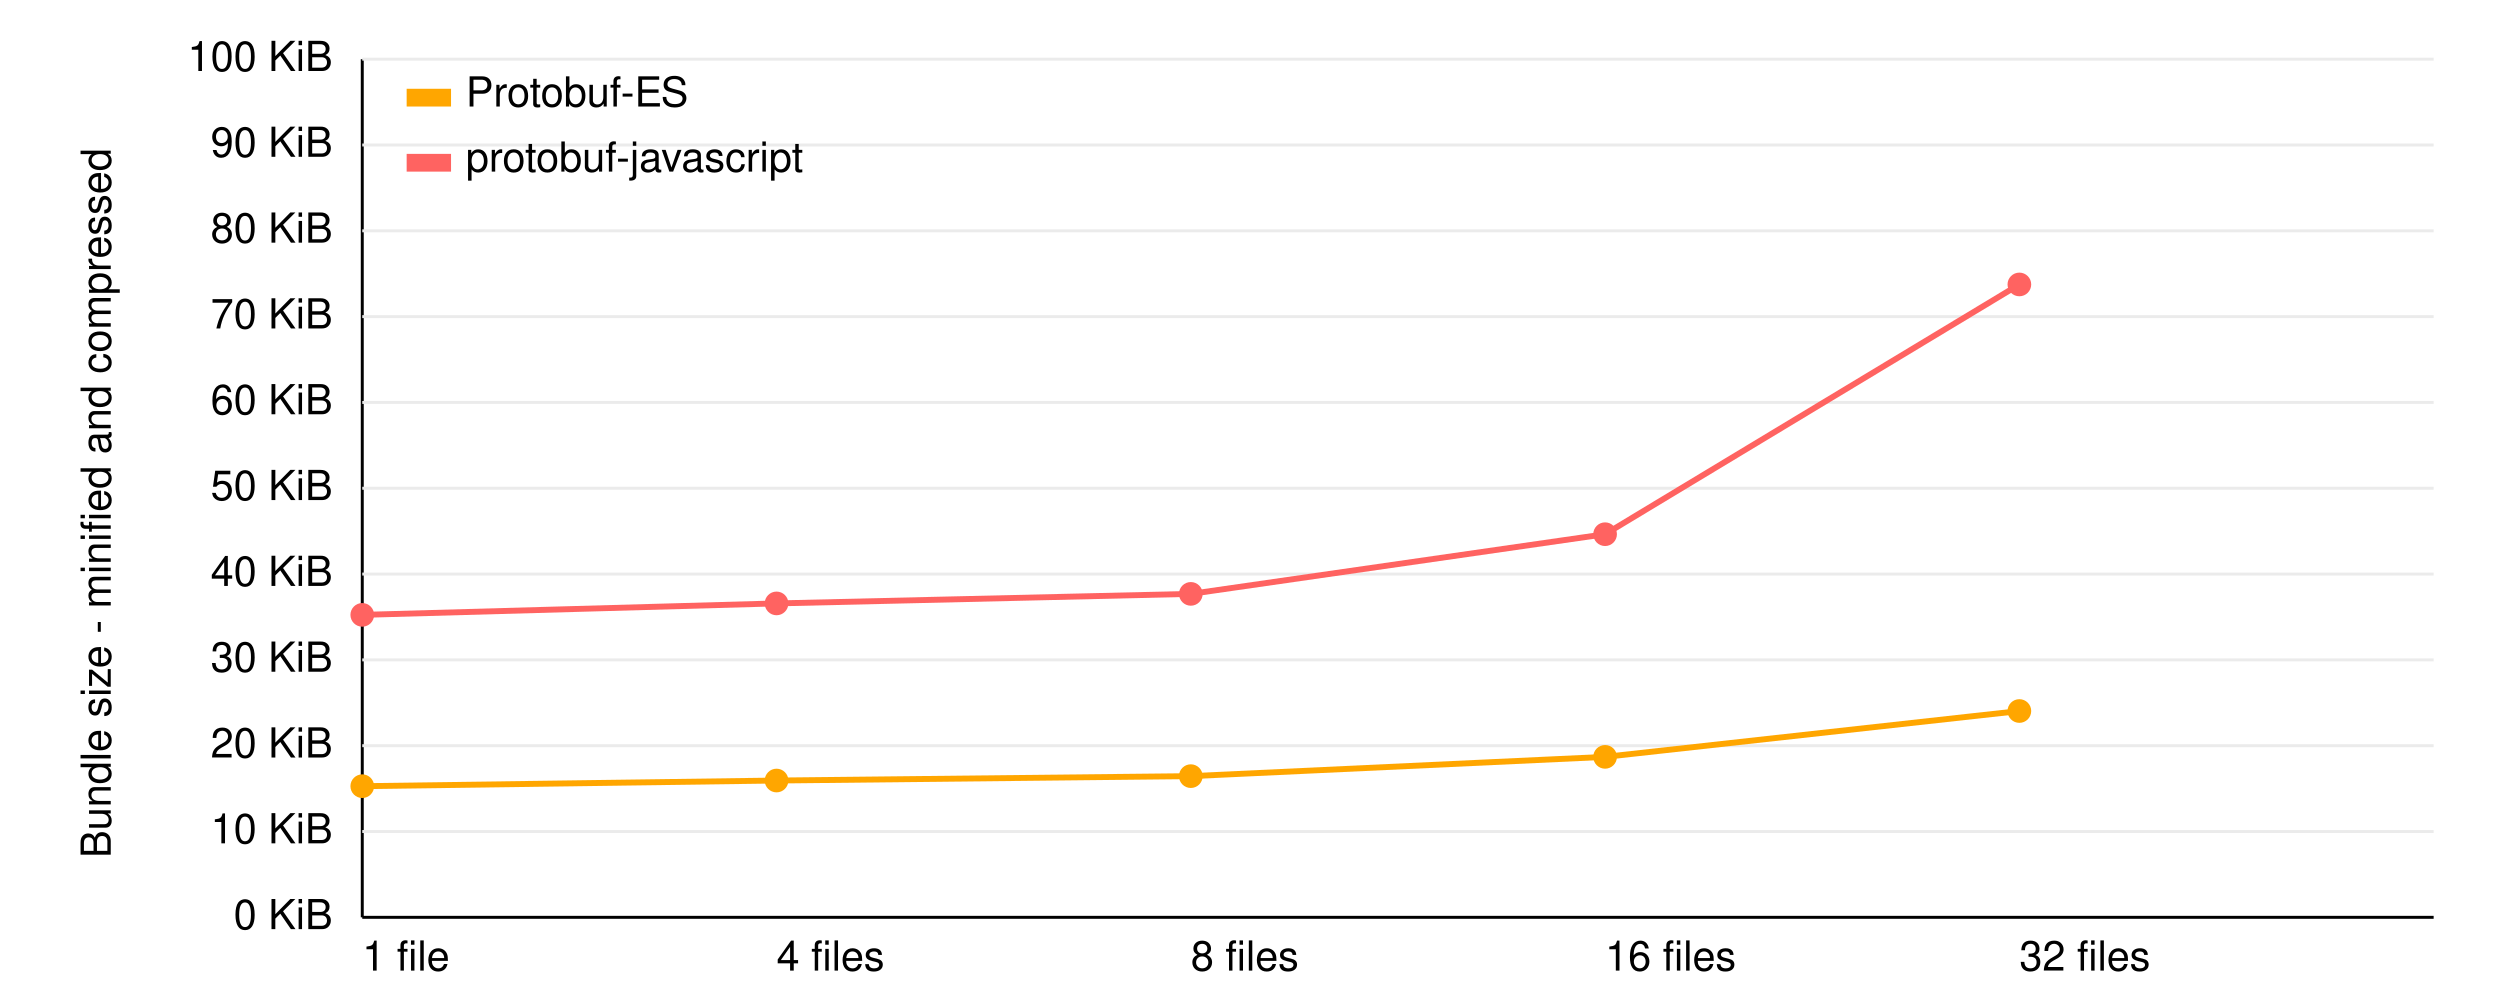
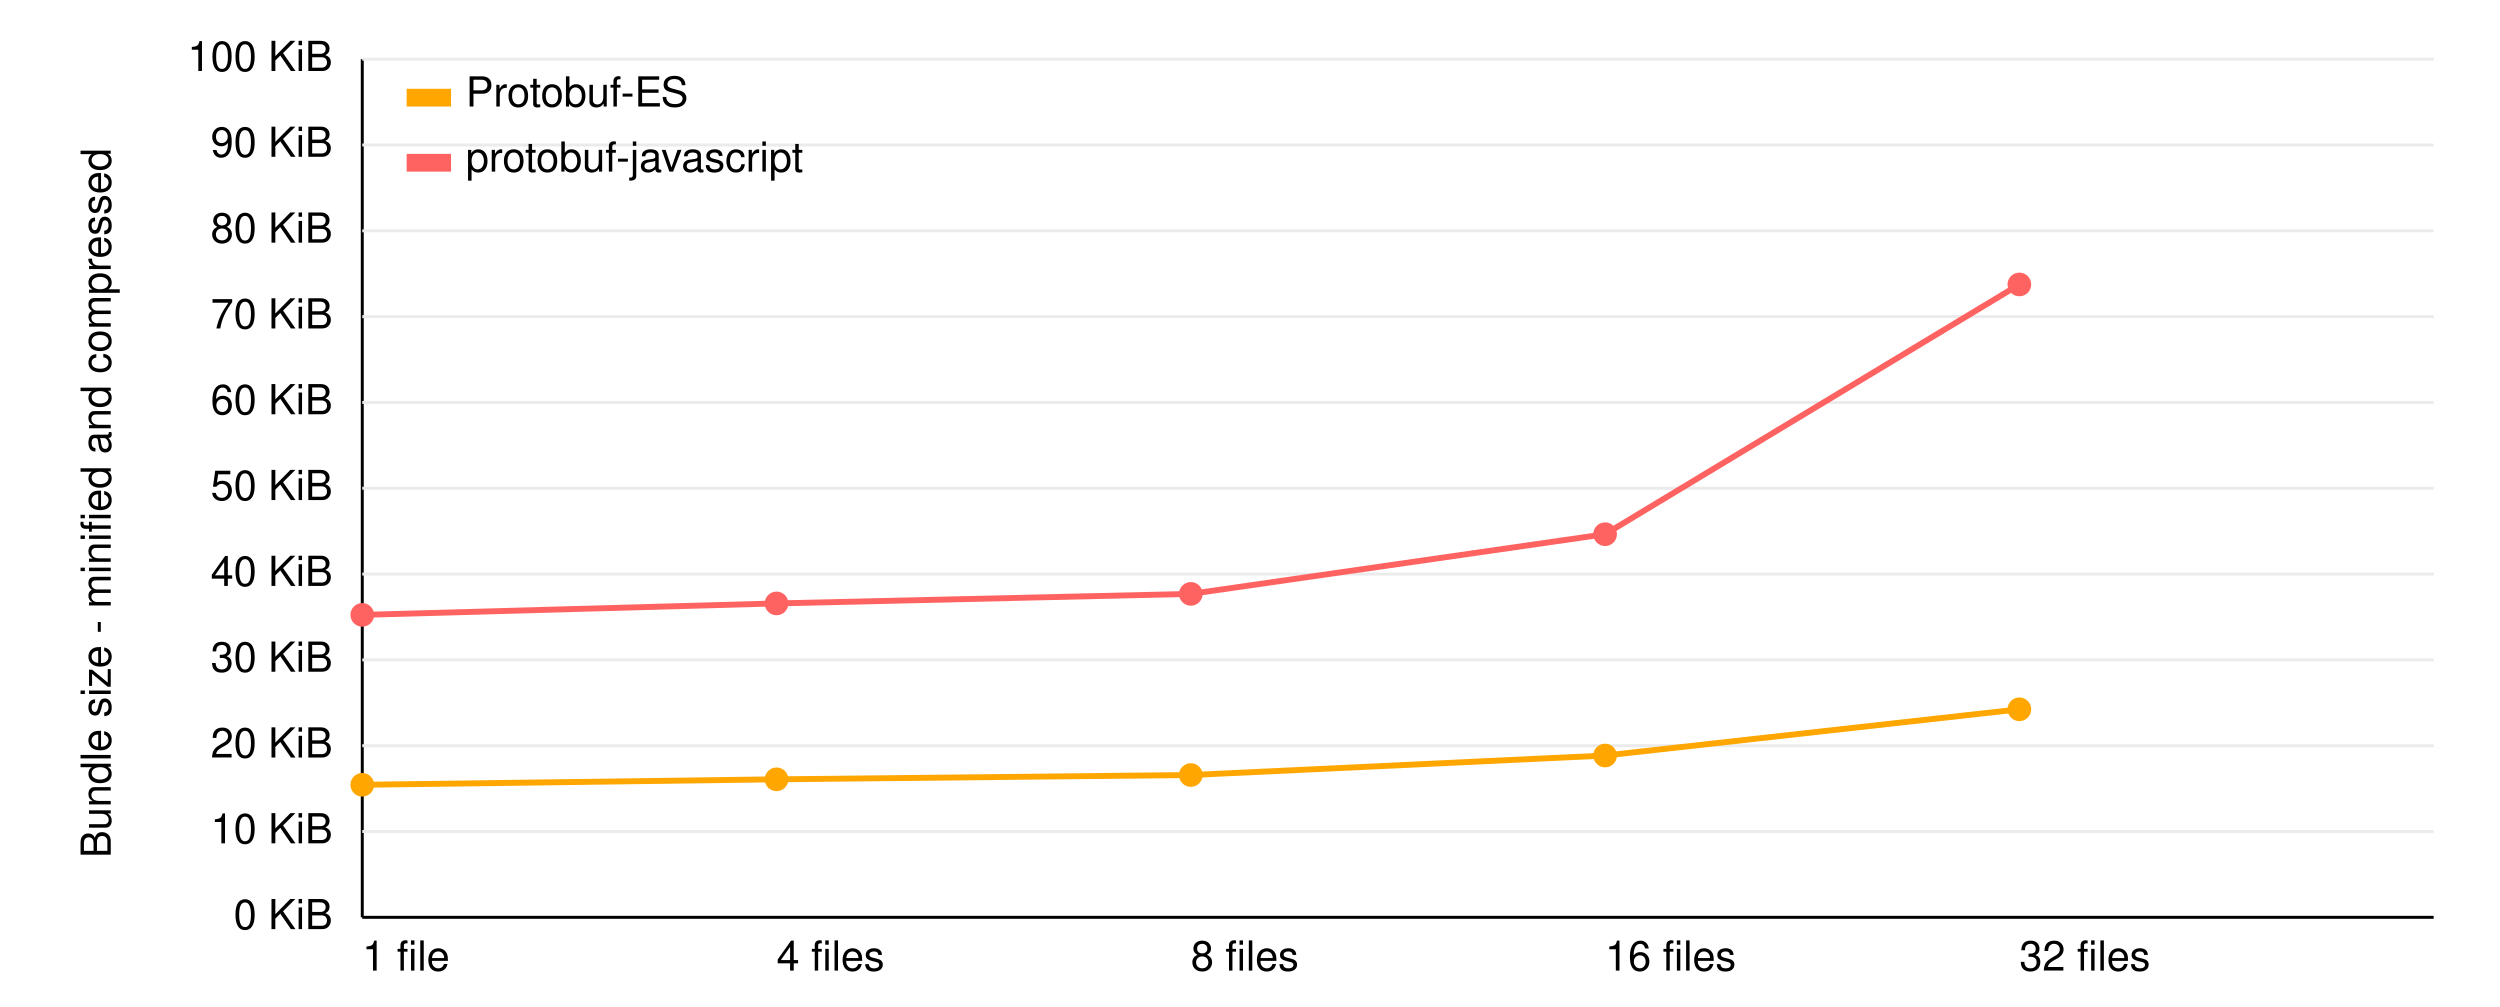
<svg xmlns="http://www.w3.org/2000/svg" version="1.1" width="820px" height="330px" viewBox="0 0 820 340" class="chart">
  <style>
      
      text {
        font: 14px Verdana, Helvetica, Arial, sans-serif;
      }
      
    </style>
  <rect x="-10%" y="-10%" width="120%" height="120%" fill="#ffffff" />
  <g transform="translate(110,310)">
    <line y1="0" x2="700" stroke="black" />
    <text x="0" y="18" text-anchor="start">1 file</text>
    <text x="140" y="18" text-anchor="start">4 files</text>
    <text x="280" y="18" text-anchor="start">8 files</text>
    <text x="420" y="18" text-anchor="start">16 files</text>
    <text x="560" y="18" text-anchor="start">32 files</text>
  </g>
  <g transform="translate(110, 20)">
    <line x1="0" x2="0" y1="0" y2="290" stroke="black" />
    <g transform="rotate(-90), translate(-150,-85)">
      <text text-anchor="middle">Bundle size - minified and compressed</text>
    </g>
    <text x="-10" y="4" text-anchor="end">100 KiB</text>
    <line x1="0" x2="700" y1="0" y2="0" stroke="#ebebeb" />
    <text x="-10" y="33" text-anchor="end">90 KiB</text>
    <line x1="0" x2="700" y1="29" y2="29" stroke="#ebebeb" />
    <text x="-10" y="62" text-anchor="end">80 KiB</text>
    <line x1="0" x2="700" y1="58" y2="58" stroke="#ebebeb" />
    <text x="-10" y="91" text-anchor="end">70 KiB</text>
    <line x1="0" x2="700" y1="87" y2="87" stroke="#ebebeb" />
    <text x="-10" y="120" text-anchor="end">60 KiB</text>
    <line x1="0" x2="700" y1="116" y2="116" stroke="#ebebeb" />
    <text x="-10" y="149" text-anchor="end">50 KiB</text>
    <line x1="0" x2="700" y1="145" y2="145" stroke="#ebebeb" />
    <text x="-10" y="178" text-anchor="end">40 KiB</text>
    <line x1="0" x2="700" y1="174" y2="174" stroke="#ebebeb" />
    <text x="-10" y="207" text-anchor="end">30 KiB</text>
    <line x1="0" x2="700" y1="203" y2="203" stroke="#ebebeb" />
    <text x="-10" y="236" text-anchor="end">20 KiB</text>
    <line x1="0" x2="700" y1="232" y2="232" stroke="#ebebeb" />
    <text x="-10" y="265" text-anchor="end">10 KiB</text>
    <line x1="0" x2="700" y1="261" y2="261" stroke="#ebebeb" />
    <text x="-10" y="294" text-anchor="end">0 KiB</text>
  </g>
  <g transform="translate(110, 20)">
-     <polyline fill="none" stroke="#ffa600" stroke-width="2" points="0,245.682 140,243.773 280,242.289 420,235.775 560,220.281">
+     <polyline fill="none" stroke="#ffa600" stroke-width="2" points="0,245.211 140,243.362 280,241.909 420,235.322 560,219.698">
    </polyline>
-     <circle cx="0" cy="245.682" r="4" fill="#ffa600" />
-     <circle cx="140" cy="243.773" r="4" fill="#ffa600" />
-     <circle cx="280" cy="242.289" r="4" fill="#ffa600" />
-     <circle cx="420" cy="235.775" r="4" fill="#ffa600" />
-     <circle cx="560" cy="220.281" r="4" fill="#ffa600" />
+     <circle cx="0" cy="245.211" r="4" fill="#ffa600" />
+     <circle cx="140" cy="243.362" r="4" fill="#ffa600" />
+     <circle cx="280" cy="241.909" r="4" fill="#ffa600" />
+     <circle cx="420" cy="235.322" r="4" fill="#ffa600" />
+     <circle cx="560" cy="219.698" r="4" fill="#ffa600" />
  </g>
  <g transform="translate(110, 20)">
    <polyline fill="none" stroke="#ff6361" stroke-width="2" points="0,187.789 140,183.918 280,180.695 420,160.528 560,76.125">
    </polyline>
    <circle cx="0" cy="187.789" r="4" fill="#ff6361" />
    <circle cx="140" cy="183.918" r="4" fill="#ff6361" />
    <circle cx="280" cy="180.695" r="4" fill="#ff6361" />
    <circle cx="420" cy="160.528" r="4" fill="#ff6361" />
    <circle cx="560" cy="76.125" r="4" fill="#ff6361" />
  </g>
  <g transform="translate(125, 30)">
    <g transform="translate(0, 0)">
      <rect width="15" height="6" fill="#ffa600" />
      <text x="20" y="6">Protobuf-ES</text>
    </g>
    <g transform="translate(0, 22)">
      <rect width="15" height="6" fill="#ff6361" />
      <text x="20" y="6">protobuf-javascript</text>
    </g>
  </g>
</svg>
